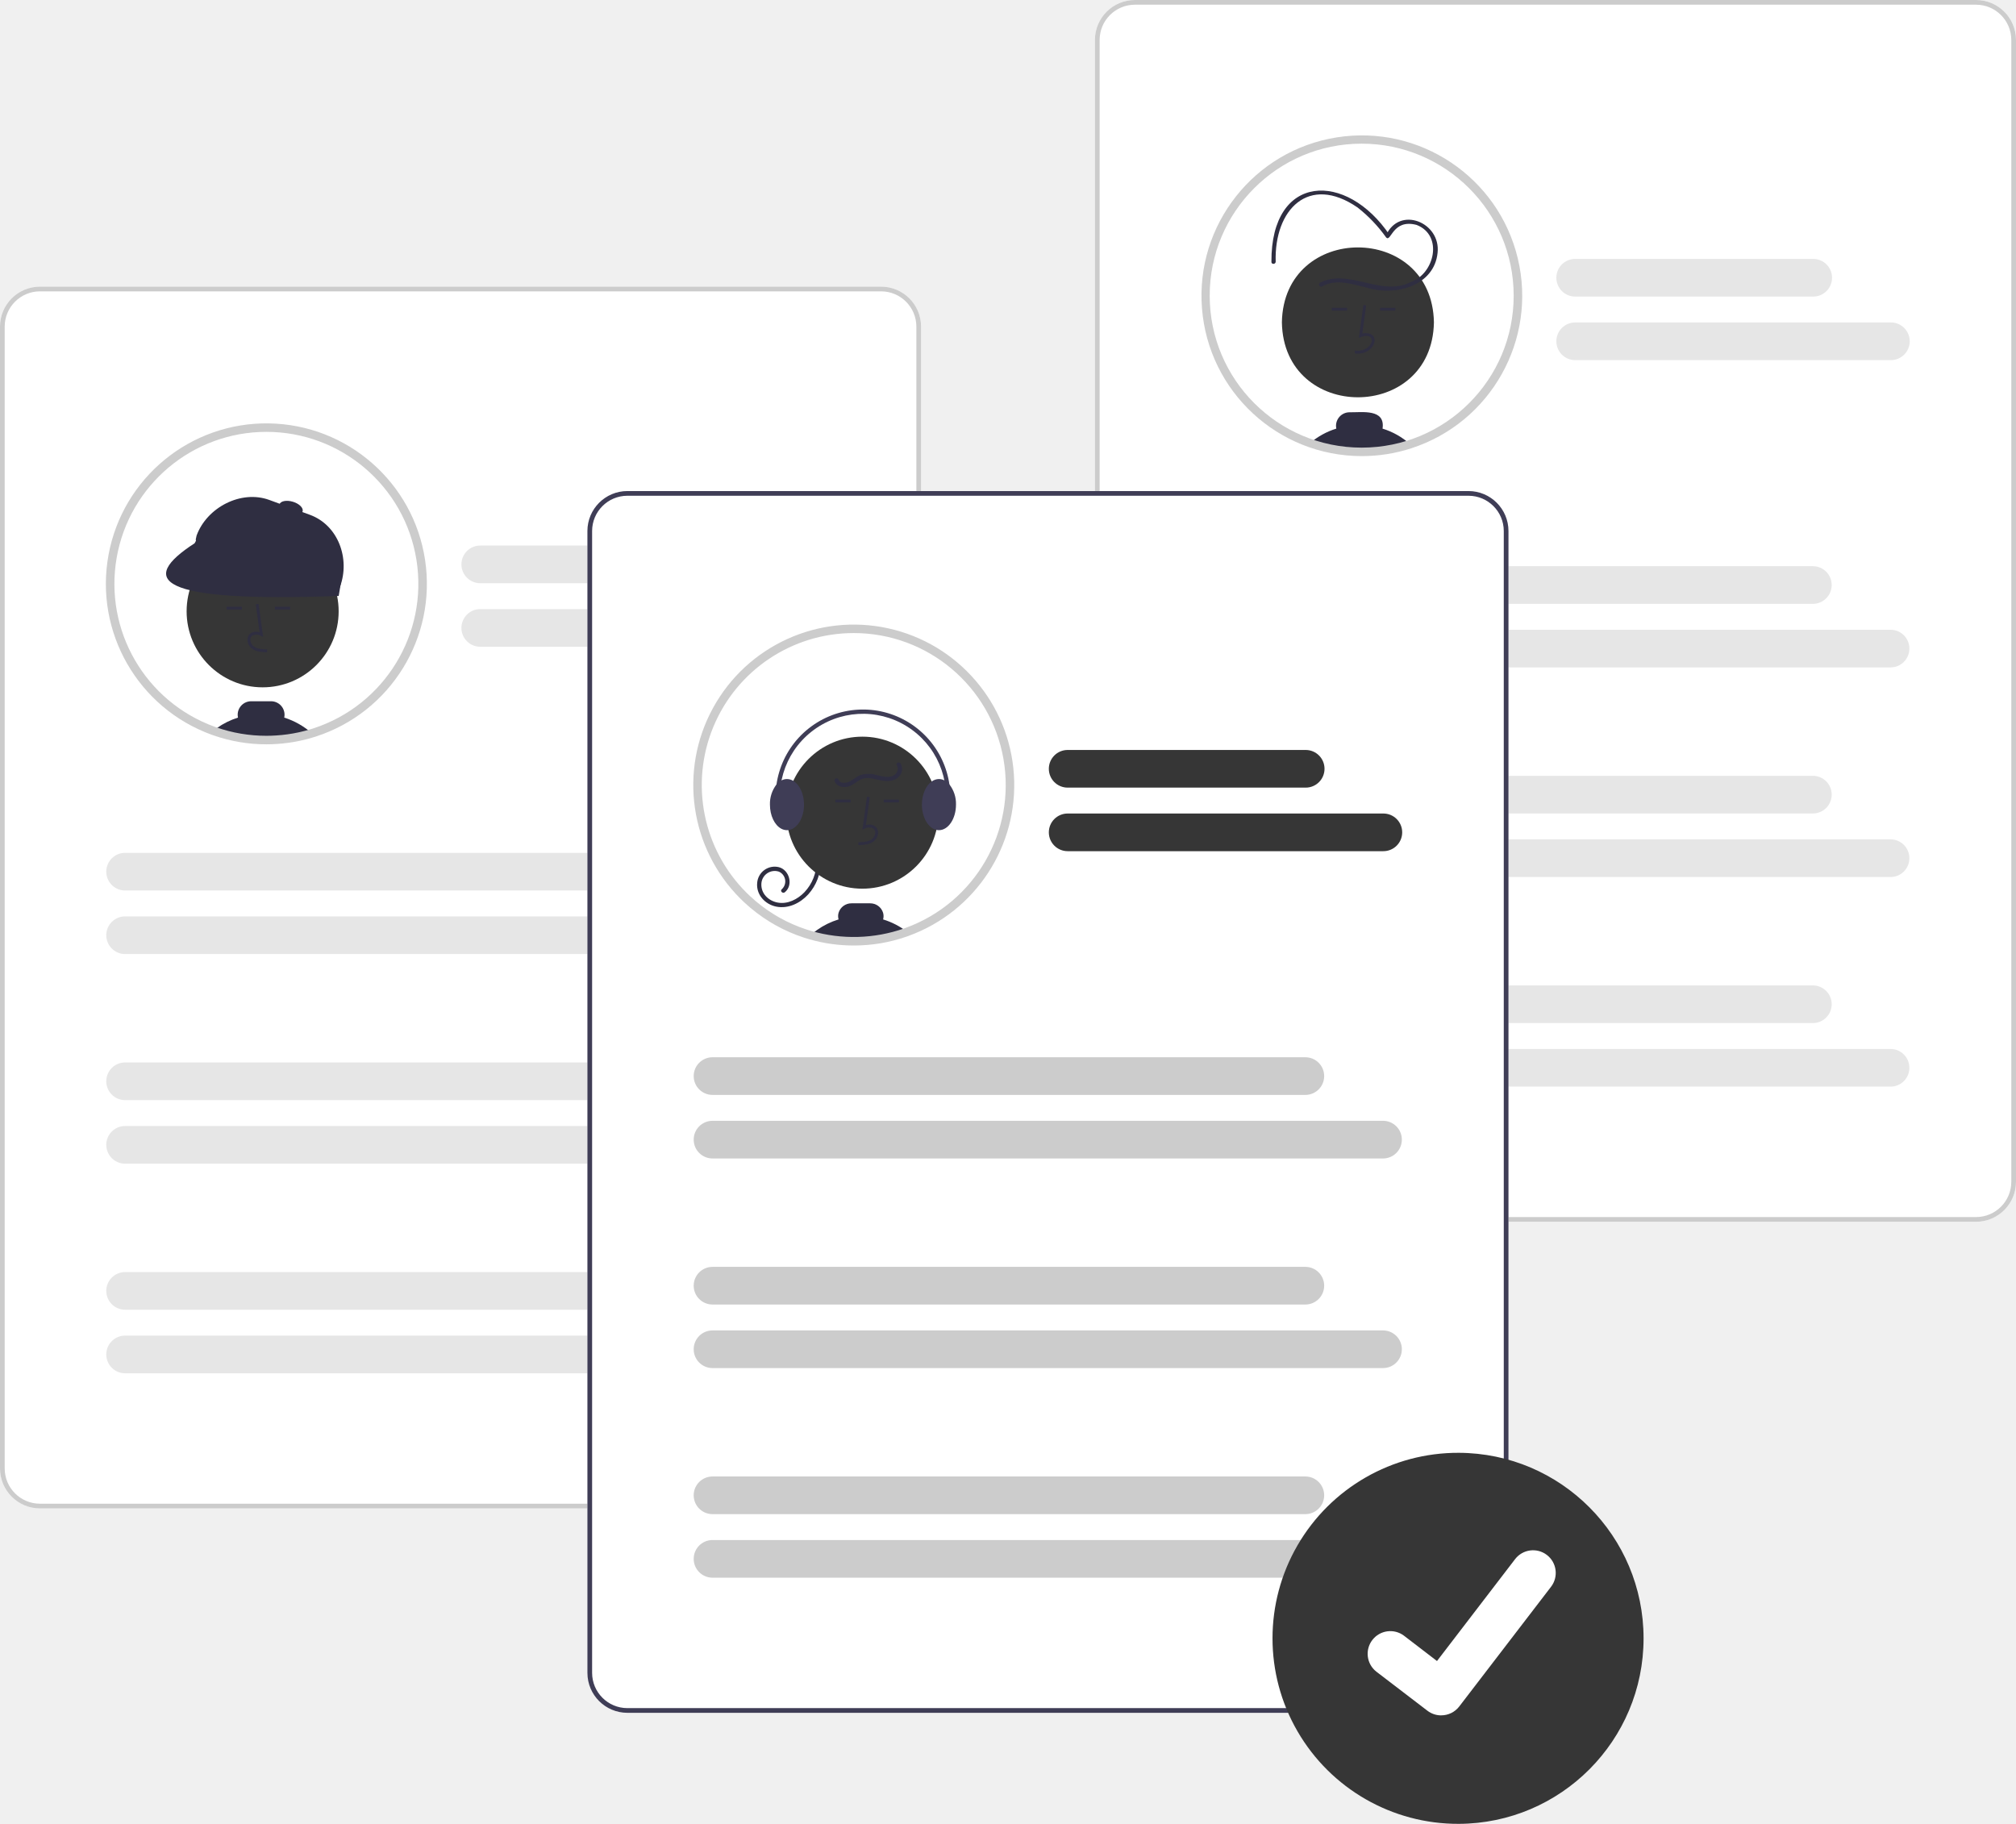
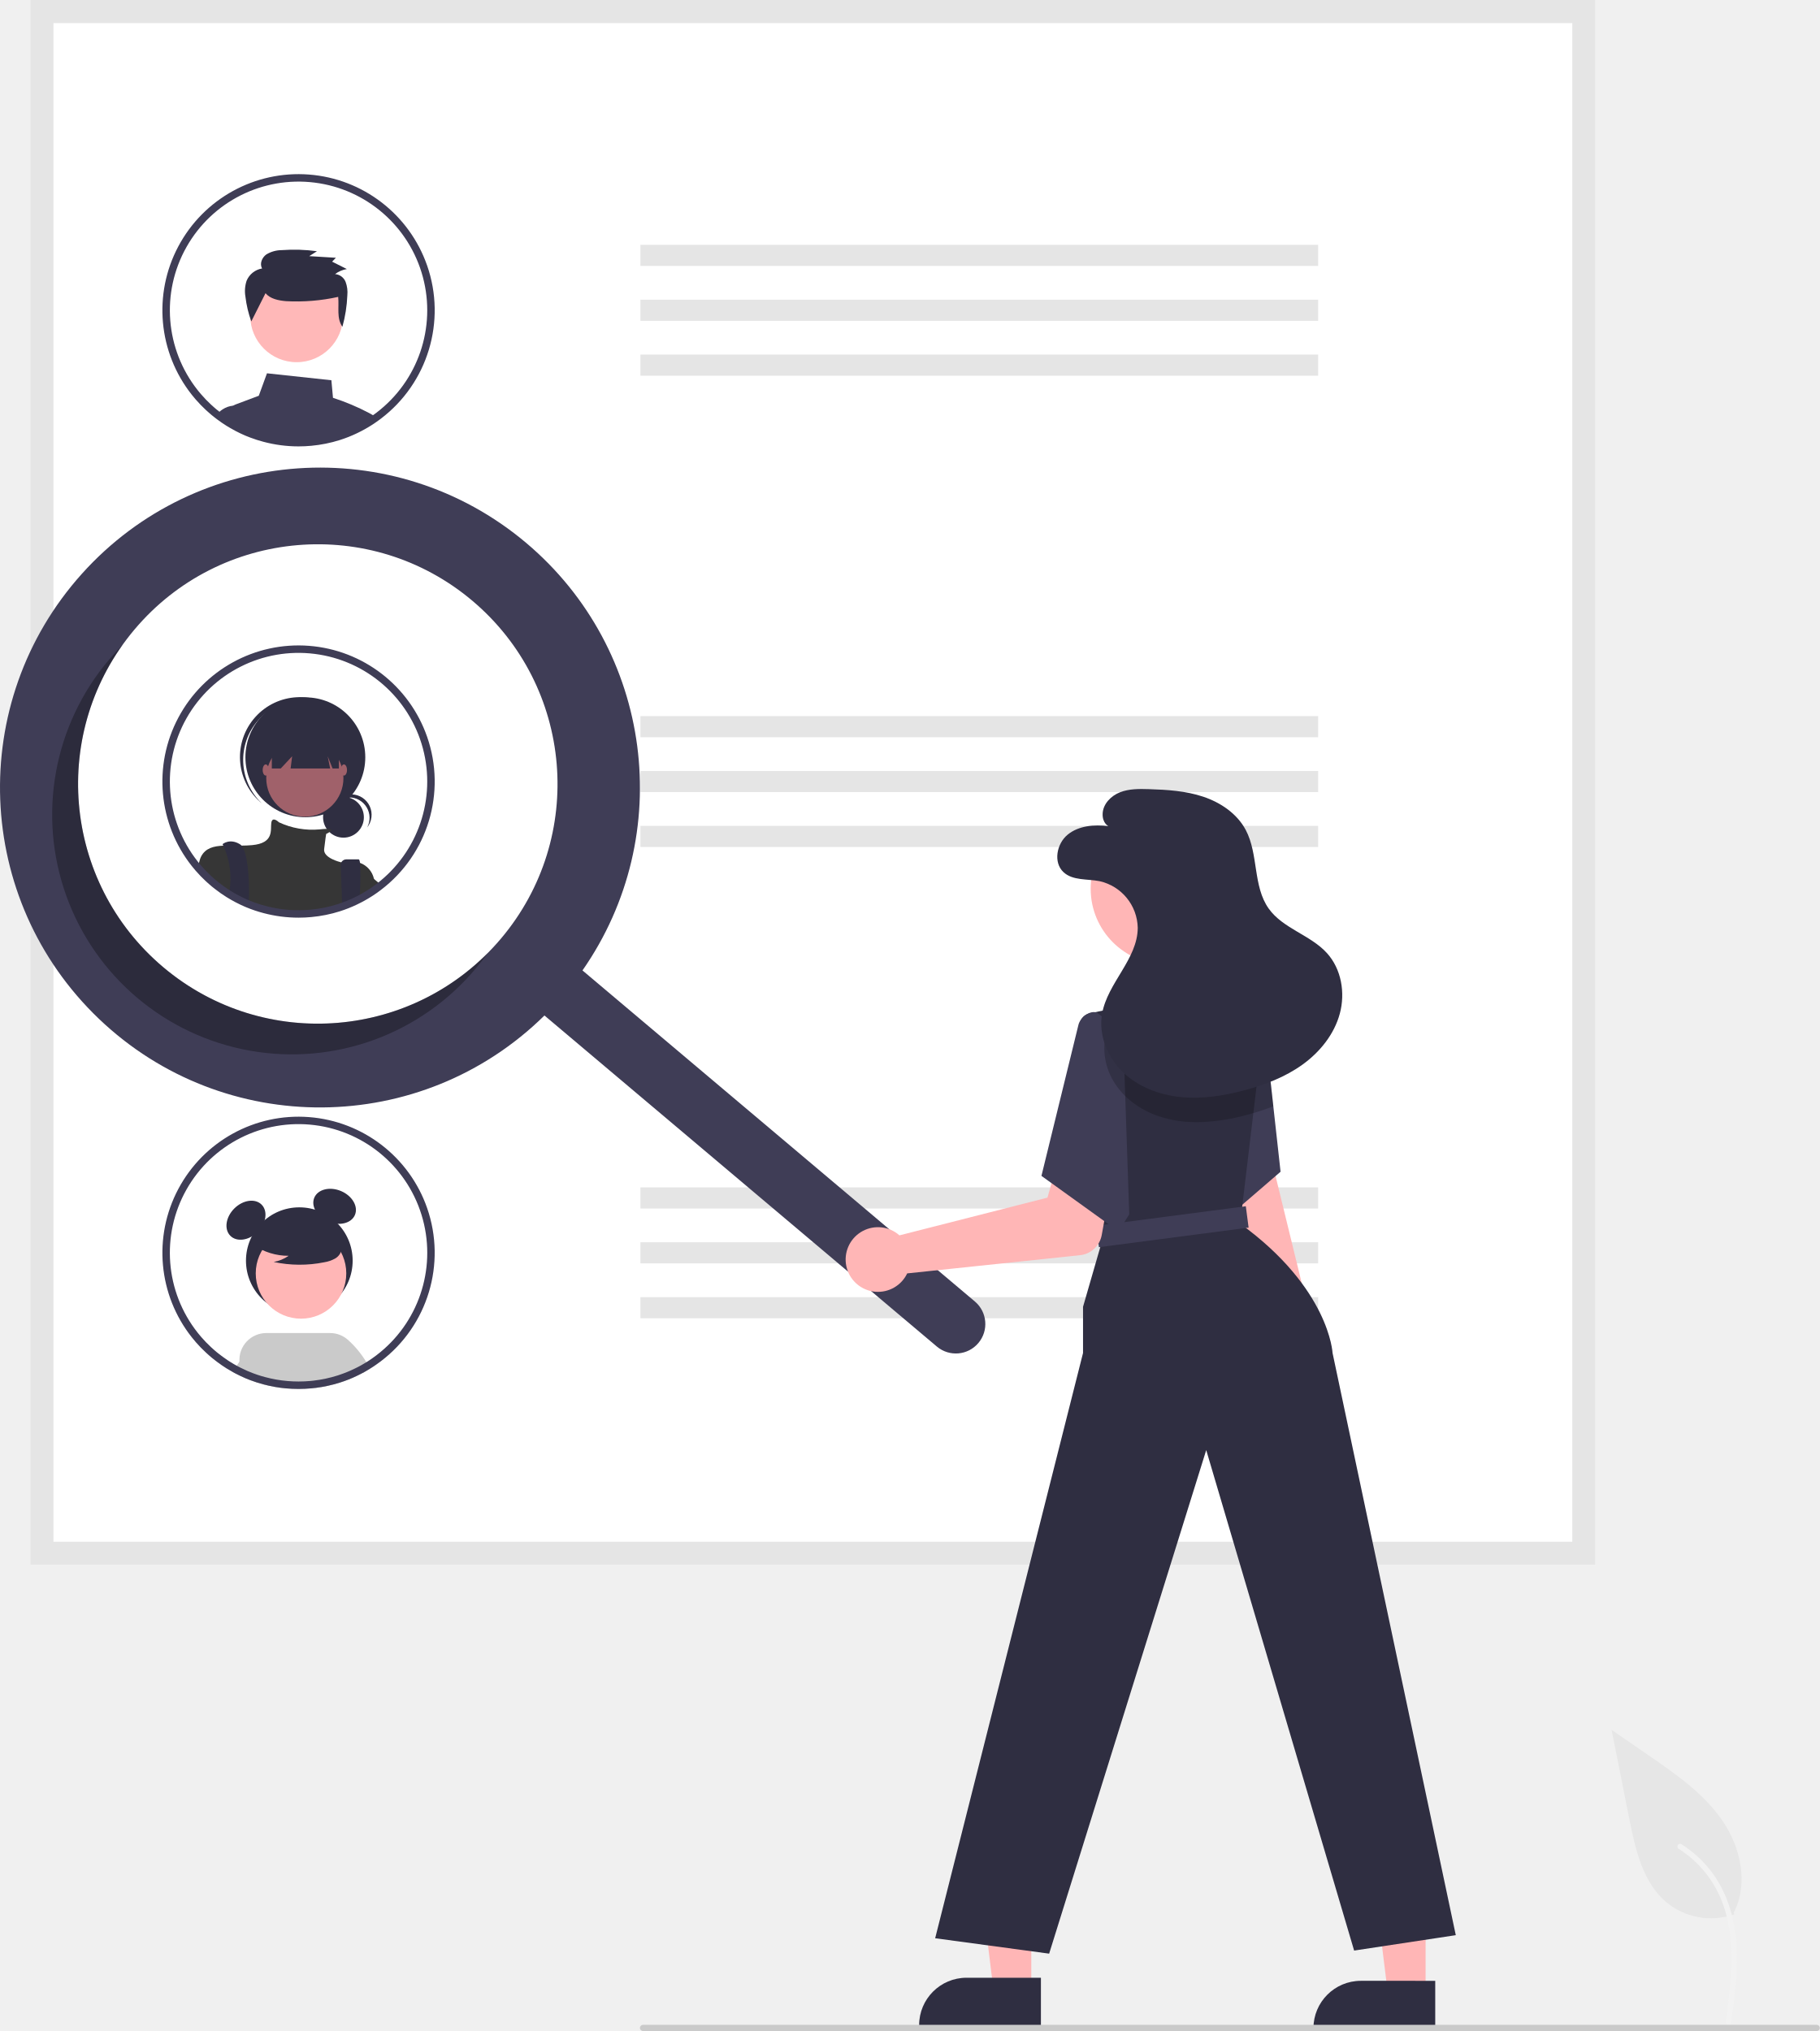
- <svg xmlns="http://www.w3.org/2000/svg" id="a5f74472-7ecd-48f3-bbcf-6d4dac68fd10" data-name="Layer 1" width="697.963" height="631.463" viewBox="0 0 697.963 631.463">
-   <path d="M556.072,656.52H264.848a13.845,13.845,0,0,1-13.829-13.829V247.342a13.845,13.845,0,0,1,13.829-13.829H556.072a13.845,13.845,0,0,1,13.829,13.829V642.691A13.845,13.845,0,0,1,556.072,656.52Z" transform="translate(-251.0186 -134.2684)" fill="#fff" />
-   <path d="M397.332,336.403a54.107,54.107,0,0,1-37.341,51.444c-.325.103-.649.207-.979.305-1.406.433-2.832.802-4.283,1.116a53.172,53.172,0,0,1-7.971,1.106q-1.748.118-3.516.118a53.995,53.995,0,0,1-17.884-3.029c-.167-.059-.334-.118-.497-.177a54.095,54.095,0,1,1,72.47-50.884Z" transform="translate(-251.0186 -134.2684)" fill="#fff" />
-   <circle cx="90.928" cy="211.655" r="26.317" fill="#363636" />
-   <path d="M343.482,360.103l.027-.983c-1.83-.051-3.443-.166-4.655-1.051a3.023,3.023,0,0,1-1.171-2.227,1.728,1.728,0,0,1,.567-1.423,2.979,2.979,0,0,1,3.043-.027l.814.373L340.547,343.361l-.974.134,1.327,9.7a3.472,3.472,0,0,0-3.284.473,2.69,2.69,0,0,0-.915,2.209,3.999,3.999,0,0,0,1.574,2.986C339.832,360,341.856,360.057,343.482,360.103Z" transform="translate(-251.0186 -134.2684)" fill="#2f2e41" />
-   <rect x="78.439" y="210.063" width="5.297" height="0.983" fill="#2f2e41" />
-   <rect x="95.158" y="210.063" width="5.297" height="0.983" fill="#2f2e41" />
-   <path d="M349.423,382.714a4.814,4.814,0,0,0,.108-.983,4.679,4.679,0,0,0-4.671-4.671h-6.884a4.676,4.676,0,0,0-4.671,4.671,4.543,4.543,0,0,0,.108.988,26.424,26.424,0,0,0-7.282,3.604c-.433.3-.861.624-1.269.964.162.059.329.118.497.177a53.995,53.995,0,0,0,17.884,3.029q1.77,0,3.516-.118a53.172,53.172,0,0,0,7.971-1.106c1.451-.315,2.877-.683,4.283-1.116A26.65,26.65,0,0,0,349.423,382.714Z" transform="translate(-251.0186 -134.2684)" fill="#2f2e41" />
-   <path d="M348.538,389.751a3.618,3.618,0,0,0-1.78.625,53.172,53.172,0,0,0,7.971-1.106Z" transform="translate(-251.0186 -134.2684)" fill="#2f2e41" />
-   <path d="M365.814,339.672,320.096,322.947a1.967,1.967,0,0,1-1.171-2.523l.155-.731c3.57-9.76,15.405-15.902,25.165-12.332l14.068,5.147c9.76,3.57,14.002,15.127,10.431,24.887l-.407,1.105A1.967,1.967,0,0,1,365.814,339.672Z" transform="translate(-251.0186 -134.2684)" fill="#2f2e41" />
-   <path d="M368.276,340.6c-63.721,2.351-69.289-5.655-49.874-18.245l4.119-7.579L369.727,331.986Z" transform="translate(-251.0186 -134.2684)" fill="#2f2e41" />
-   <ellipse cx="351.779" cy="310.104" rx="2.213" ry="4.18" transform="translate(-297.4833 423.4543) rotate(-73.26954)" fill="#2f2e41" />
-   <path d="M343.242,391.968a55.43,55.43,0,0,1-18.372-3.112l-.513-.183a55.565,55.565,0,1,1,36.089.577c-.349.111-.678.216-1.013.315-1.397.43-2.878.816-4.392,1.144a54.763,54.763,0,0,1-8.193,1.137C345.664,391.927,344.448,391.968,343.242,391.968Zm0-108.179a52.622,52.622,0,0,0-17.88,102.11l.487.174a52.474,52.474,0,0,0,17.392,2.945c1.14,0,2.289-.039,3.416-.115a51.87,51.87,0,0,0,7.758-1.076c1.432-.31,2.832-.675,4.161-1.084.329-.098.641-.198.954-.297A52.622,52.622,0,0,0,343.242,283.789Z" transform="translate(-251.0186 -134.2684)" fill="#ccc" />
-   <path d="M269.607,502.682" transform="translate(-251.0186 -134.2684)" fill="#f2f2f2" />
-   <path d="M556.072,656.52H264.848a13.845,13.845,0,0,1-13.829-13.829V247.342a13.845,13.845,0,0,1,13.829-13.829H556.072a13.845,13.845,0,0,1,13.829,13.829V642.691A13.845,13.845,0,0,1,556.072,656.52ZM264.848,235.14a12.216,12.216,0,0,0-12.202,12.202V642.691a12.216,12.216,0,0,0,12.202,12.202H556.072a12.216,12.216,0,0,0,12.202-12.202V247.342a12.216,12.216,0,0,0-12.202-12.202Z" transform="translate(-251.0186 -134.2684)" fill="#ccc" />
-   <path d="M499.695,336.193H417.288a6.519,6.519,0,0,1,0-13.039H499.695a6.519,6.519,0,1,1,0,13.039Z" transform="translate(-251.0186 -134.2684)" fill="#e6e6e6" />
-   <path d="M526.587,358.195H417.288a6.519,6.519,0,0,1,0-13.039h109.299a6.519,6.519,0,0,1,0,13.039Z" transform="translate(-251.0186 -134.2684)" fill="#e6e6e6" />
-   <path d="M499.575,442.585H294.333a6.519,6.519,0,1,1,0-13.039H499.575a6.519,6.519,0,0,1,0,13.039Z" transform="translate(-251.0186 -134.2684)" fill="#e6e6e6" />
-   <path d="M526.467,464.587H294.333a6.519,6.519,0,1,1,0-13.039H526.467a6.519,6.519,0,1,1,0,13.039Z" transform="translate(-251.0186 -134.2684)" fill="#e6e6e6" />
-   <path d="M499.575,515.158H294.333a6.519,6.519,0,1,1,0-13.039H499.575a6.519,6.519,0,0,1,0,13.039Z" transform="translate(-251.0186 -134.2684)" fill="#e6e6e6" />
-   <path d="M526.467,537.16H294.333a6.519,6.519,0,1,1,0-13.039H526.467a6.519,6.519,0,1,1,0,13.039Z" transform="translate(-251.0186 -134.2684)" fill="#e6e6e6" />
-   <path d="M499.575,587.731H294.333a6.519,6.519,0,1,1,0-13.039H499.575a6.519,6.519,0,0,1,0,13.039Z" transform="translate(-251.0186 -134.2684)" fill="#e6e6e6" />
-   <path d="M526.467,609.733H294.333a6.519,6.519,0,1,1,0-13.039H526.467a6.519,6.519,0,1,1,0,13.039Z" transform="translate(-251.0186 -134.2684)" fill="#e6e6e6" />
-   <path d="M935.152,557.276l-291.225 0a13.845,13.845,0,0,1-13.829-13.829l-0-395.35a13.845,13.845,0,0,1,13.829-13.829l291.225-0a13.845,13.845,0,0,1,13.829,13.829l0,395.35A13.845,13.845,0,0,1,935.152,557.276Z" transform="translate(-251.0186 -134.2684)" fill="#fff" />
-   <path d="M935.152,557.276l-291.225 0a13.845,13.845,0,0,1-13.829-13.829l-0-395.35a13.845,13.845,0,0,1,13.829-13.829l291.225-0a13.845,13.845,0,0,1,13.829,13.829l0,395.35A13.845,13.845,0,0,1,935.152,557.276ZM643.927,135.896a12.216,12.216,0,0,0-12.202,12.202l0,395.349a12.216,12.216,0,0,0,12.202,12.202l291.225-0A12.216,12.216,0,0,0,947.354,543.447l-0-395.35A12.216,12.216,0,0,0,935.152,135.895Z" transform="translate(-251.0186 -134.2684)" fill="#ccc" />
-   <path d="M776.548,236.62a54.09,54.09,0,1,1-54.09-54.09A54.107,54.107,0,0,1,776.548,236.62Z" transform="translate(-251.0186 -134.2684)" fill="#fff" />
-   <path d="M747.458,245.876c-.591,34.593-52.047,34.588-52.633-.001C695.415,211.282,746.872,211.288,747.458,245.876Z" transform="translate(-251.0186 -134.2684)" fill="#363636" />
-   <path d="M720.097,256.613l-.027-.983c6.778.905,8.238-7.496,1.402-4.355l1.56-11.403.974.133-1.327,9.7C729.876,248.633,727.214,257.596,720.097,256.613Z" transform="translate(-251.0186 -134.2684)" fill="#2f2e41" />
-   <rect x="477.806" y="106.573" width="5.297" height="0.983" fill="#2f2e41" />
-   <rect x="461.087" y="106.573" width="5.297" height="0.983" fill="#2f2e41" />
-   <path d="M729.672,282.67c1.033-6.968-7.125-5.591-11.442-5.66a4.68,4.68,0,0,0-4.563,5.655,25.588,25.588,0,0,0-9.092,5.016,54.324,54.324,0,0,0,34.632.384A25.457,25.457,0,0,0,729.672,282.67Z" transform="translate(-251.0186 -134.2684)" fill="#2f2e41" />
-   <path d="M708.769,233.429c4.877-2.819,10.792-.656,15.829.526,9.558,2.938,22.962-.741,24.124-12.127,1.21-10.589-13.276-16.491-17.906-5.952l1.348-.176c-15.016-22.315-41.135-21.469-40.963,9.211-.056.948,1.42.945,1.475-.001-.553-18.079,11.412-30.438,28.326-18.819a49.831,49.831,0,0,1,9.889,10.354c1.761,1.974,2.144-6.527,10.575-4.301,9.278,3.594,6.251,16.88-2.042,19.797-10.247,5.235-21.344-4.915-31.399.214a.738.738,0,0,0,.745,1.274Z" transform="translate(-251.0186 -134.2684)" fill="#2f2e41" />
-   <path d="M722.459,292.185a55.518,55.518,0,1,1,17.204-2.718A55.431,55.431,0,0,1,722.459,292.185Zm-0-108.179A52.622,52.622,0,1,0,775.073,236.62,52.674,52.674,0,0,0,722.459,184.006Z" transform="translate(-251.0186 -134.2684)" fill="#ccc" />
-   <path d="M878.774,236.949l-82.407 0a6.519,6.519,0,0,1,0-13.039l82.407-0a6.519,6.519,0,1,1,0,13.039Z" transform="translate(-251.0186 -134.2684)" fill="#e6e6e6" />
-   <path d="M905.667,258.951l-109.299 0a6.519,6.519,0,1,1,0-13.039l109.299-0a6.519,6.519,0,0,1,0,13.039Z" transform="translate(-251.0186 -134.2684)" fill="#e6e6e6" />
-   <path d="M878.655,343.34l-205.241 0a6.519,6.519,0,0,1,0-13.039l205.241-0a6.519,6.519,0,1,1,0,13.039Z" transform="translate(-251.0186 -134.2684)" fill="#e6e6e6" />
-   <path d="M905.547,365.343l-232.134 0a6.519,6.519,0,1,1,0-13.039l232.134-0a6.519,6.519,0,0,1,0,13.039Z" transform="translate(-251.0186 -134.2684)" fill="#e6e6e6" />
-   <path d="M878.655,415.913l-205.241 0a6.519,6.519,0,0,1,0-13.039l205.241-0a6.519,6.519,0,0,1,0,13.039Z" transform="translate(-251.0186 -134.2684)" fill="#e6e6e6" />
-   <path d="M905.547,437.916l-232.134 0a6.519,6.519,0,1,1,0-13.039l232.134-0a6.519,6.519,0,0,1,0,13.039Z" transform="translate(-251.0186 -134.2684)" fill="#e6e6e6" />
-   <path d="M878.655,488.486l-205.241 0a6.519,6.519,0,1,1,0-13.039l205.241-0a6.519,6.519,0,1,1,0,13.039Z" transform="translate(-251.0186 -134.2684)" fill="#e6e6e6" />
-   <path d="M905.547,510.489l-232.134 0a6.519,6.519,0,1,1,0-13.039l232.134-0a6.519,6.519,0,0,1,0,13.039Z" transform="translate(-251.0186 -134.2684)" fill="#e6e6e6" />
-   <path d="M759.441,727.293H468.217a13.845,13.845,0,0,1-13.829-13.829V318.114a13.845,13.845,0,0,1,13.829-13.829H759.441a13.845,13.845,0,0,1,13.829,13.829v395.349A13.845,13.845,0,0,1,759.441,727.293Z" transform="translate(-251.0186 -134.2684)" fill="#fff" />
-   <path d="M492.506,406.064a53.926,53.926,0,0,0,15.902,38.31c.423.418.856.836,1.293,1.244a54.014,54.014,0,0,0,8.586,6.545c.59.364,1.18.713,1.785,1.052a53.784,53.784,0,0,0,9.775,4.293c.585.192,1.18.374,1.775.541a54.313,54.313,0,0,0,32.857-.924c.206-.074.413-.148.615-.221a54.094,54.094,0,1,0-72.588-50.839Z" transform="translate(-251.0186 -134.2684)" fill="#fff" />
-   <path d="M535.173,432.575a16.761,16.761,0,0,1-4.329,11.347c-2.781,3.052-6.922,5.076-11.1,4.239-3.847-.771-6.974-4.134-6.584-8.202a6.076,6.076,0,0,1,7.507-5.456c3.655.948,5.111,6.216,2.066,8.688-.731.593-1.781-.444-1.043-1.043a3.684,3.684,0,0,0-1.039-6.107,4.63,4.63,0,0,0-6.03,4.094c-.241,3.429,2.386,6.012,5.608,6.62,3.485.658,6.941-1.126,9.302-3.588a15.221,15.221,0,0,0,4.167-10.593.738.738,0,0,1,1.475,0Z" transform="translate(-251.0186 -134.2684)" fill="#2f2e41" />
-   <circle cx="298.559" cy="281.368" r="26.317" fill="#363636" />
-   <path d="M548.231,426.866l-.027-.983c1.83-.051,3.443-.166,4.655-1.051a3.023,3.023,0,0,0,1.171-2.227,1.728,1.728,0,0,0-.567-1.423,2.979,2.979,0,0,0-3.043-.027l-.814.373,1.56-11.403.974.134-1.327,9.7a3.472,3.472,0,0,1,3.284.473,2.69,2.69,0,0,1,.915,2.209,3.999,3.999,0,0,1-1.574,2.986C551.881,426.763,549.857,426.82,548.231,426.866Z" transform="translate(-251.0186 -134.2684)" fill="#2f2e41" />
-   <rect x="305.94" y="276.826" width="5.297" height="0.983" fill="#2f2e41" />
-   <rect x="289.222" y="276.826" width="5.297" height="0.983" fill="#2f2e41" />
-   <path d="M531.622,458.049a54.313,54.313,0,0,0,32.857-.924c.206-.074.413-.148.615-.221a26.195,26.195,0,0,0-8.335-4.308,4.193,4.193,0,0,0-.01-2.311,4.651,4.651,0,0,0-4.499-3.265H545.838a4.635,4.635,0,0,0-4.489,3.26,4.211,4.211,0,0,0-.01,2.316,26.222,26.222,0,0,0-7.435,3.644q-.686.479-1.328,1.003C532.252,457.503,531.932,457.774,531.622,458.049Z" transform="translate(-251.0186 -134.2684)" fill="#2f2e41" />
-   <path d="M570.193,412.845c0,4.435,2.183,8.113,5.02,8.753a4.058,4.058,0,0,0,.88.098c3.25,0,5.901-3.968,5.901-8.851a10.869,10.869,0,0,0-2.272-6.973,5.694,5.694,0,0,0-1.736-1.411,4.114,4.114,0,0,0-1.893-.467,4.314,4.314,0,0,0-2.513.846C571.58,406.256,570.193,409.309,570.193,412.845Z" transform="translate(-251.0186 -134.2684)" fill="#3f3d56" />
-   <path d="M517.579,412.845c0,3.816,1.613,7.071,3.875,8.315a4.2,4.2,0,0,0,2.026.536,3.801,3.801,0,0,0,.472-.029c3.029-.359,5.429-4.175,5.429-8.822,0-3.722-1.539-6.914-3.713-8.217a4.217,4.217,0,0,0-2.188-.634,4.114,4.114,0,0,0-1.893.467,5.726,5.726,0,0,0-1.741,1.416A10.89,10.89,0,0,0,517.579,412.845Z" transform="translate(-251.0186 -134.2684)" fill="#3f3d56" />
-   <path d="M521.821,420.311a.738.738,0,0,0,.699-.974,28.765,28.765,0,1,1,55.411-3.233.738.738,0,0,0,1.443.304,30.241,30.241,0,1,0-58.252,3.4A.738.738,0,0,0,521.821,420.311Z" transform="translate(-251.0186 -134.2684)" fill="#3f3d56" />
-   <path d="M562.797,398.586a3.688,3.688,0,0,1-.57,4.566c-1.429,1.596-3.707,1.697-5.685,1.4-2.22-.332-4.574-1.372-6.822-.672-1.915.597-3.282,2.335-5.272,2.771-1.765.387-3.875-.125-4.494-2.006-.297-.904,1.127-1.291,1.422-.392.4,1.217,2.128,1.193,3.118.856,1.587-.54,2.81-1.854,4.369-2.482a9.56,9.56,0,0,1,5.706.016c1.764.397,3.795.986,5.553.244,1.301-.549,2.336-2.279,1.4-3.556-.562-.767.718-1.503,1.274-.745Z" transform="translate(-251.0186 -134.2684)" fill="#2f2e41" />
-   <path d="M546.595,461.629a55.462,55.462,0,0,1-15.382-2.163c-.588-.165-1.205-.353-1.825-.556a55.416,55.416,0,0,1-10.04-4.409c-.599-.336-1.2-.69-1.835-1.082a55.612,55.612,0,0,1-8.819-6.723c-.447-.417-.89-.845-1.322-1.272a55.56,55.56,0,1,1,58.227,12.866c-.203.074-.413.149-.623.224A55.436,55.436,0,0,1,546.595,461.629Zm0-108.179a52.617,52.617,0,0,0-37.146,89.88c.408.403.831.811,1.258,1.21a52.668,52.668,0,0,0,8.352,6.367c.602.371,1.169.705,1.734,1.022a52.446,52.446,0,0,0,9.509,4.176c.584.191,1.161.367,1.718.524a52.837,52.837,0,0,0,31.971-.896l.596-.215a52.621,52.621,0,0,0-17.992-102.068Z" transform="translate(-251.0186 -134.2684)" fill="#ccc" />
-   <path d="M759.441,727.293H468.217a13.845,13.845,0,0,1-13.829-13.829V318.114a13.845,13.845,0,0,1,13.829-13.829H759.441a13.845,13.845,0,0,1,13.829,13.829v395.349A13.845,13.845,0,0,1,759.441,727.293ZM468.217,305.912a12.216,12.216,0,0,0-12.202,12.202v395.349a12.216,12.216,0,0,0,12.202,12.202H759.441a12.216,12.216,0,0,0,12.202-12.202V318.114A12.216,12.216,0,0,0,759.441,305.912Z" transform="translate(-251.0186 -134.2684)" fill="#3f3d56" />
-   <path d="M703.064,406.965H620.657a6.519,6.519,0,1,1,0-13.039h82.407a6.519,6.519,0,1,1,0,13.039Z" transform="translate(-251.0186 -134.2684)" fill="#363636" />
-   <path d="M729.956,428.968H620.657a6.519,6.519,0,1,1,0-13.039h109.299a6.519,6.519,0,0,1,0,13.039Z" transform="translate(-251.0186 -134.2684)" fill="#363636" />
-   <path d="M702.944,513.357H497.702a6.519,6.519,0,0,1,0-13.039H702.944a6.519,6.519,0,0,1,0,13.039Z" transform="translate(-251.0186 -134.2684)" fill="#ccc" />
-   <path d="M729.836,535.36H497.702a6.519,6.519,0,0,1,0-13.039H729.836a6.519,6.519,0,0,1,0,13.039Z" transform="translate(-251.0186 -134.2684)" fill="#ccc" />
-   <path d="M702.944,585.93H497.702a6.519,6.519,0,0,1,0-13.039H702.944a6.519,6.519,0,0,1,0,13.039Z" transform="translate(-251.0186 -134.2684)" fill="#ccc" />
-   <path d="M729.836,607.933H497.702a6.519,6.519,0,0,1,0-13.039H729.836a6.519,6.519,0,0,1,0,13.039Z" transform="translate(-251.0186 -134.2684)" fill="#ccc" />
-   <path d="M702.944,658.503H497.702a6.519,6.519,0,0,1,0-13.039H702.944a6.519,6.519,0,0,1,0,13.039Z" transform="translate(-251.0186 -134.2684)" fill="#ccc" />
-   <path d="M729.836,680.506H497.702a6.519,6.519,0,0,1,0-13.039H729.836a6.519,6.519,0,1,1,0,13.039Z" transform="translate(-251.0186 -134.2684)" fill="#ccc" />
-   <path d="M756.062,637.268a64.232,64.232,0,1,0-0,128.463h0a64.232,64.232,0,0,0,0-128.463Z" transform="translate(-251.0186 -134.2684)" fill="#363636" />
-   <path id="ba2462e0-2d61-4715-874d-575d790dfdd0" data-name="f276b720-7c73-4755-84a7-b208d54eb1fc" d="M749.968,728.176a7.796,7.796,0,0,1-4.69-1.559l-.084-.063-17.664-13.512a7.85,7.85,0,0,1,9.552-12.459l11.441,8.774,27.036-35.271A7.846,7.846,0,0,1,786.56,672.632l0.0 0.0.002.002-.168.233.172-.233a7.856,7.856,0,0,1,1.451,11.003L756.218,725.105a7.851,7.851,0,0,1-6.244,3.061Z" transform="translate(-251.0186 -134.2684)" fill="#fff" />
+ <svg xmlns="http://www.w3.org/2000/svg" id="bec8dac8-a9c2-4165-9f21-fe05eb8a3b02" data-name="Layer 1" width="590.724" height="659.362" viewBox="0 0 590.724 659.362">
+   <path id="e846ef3a-3b5e-448c-8d47-a4173376229f" data-name="Path 461" d="M867.573,741.807a22.728,22.728,0,0,1-21.947-3.866c-7.687-6.452-10.1-17.081-12.058-26.924l-5.8-29.112,12.143,8.362c8.733,6.013,17.662,12.219,23.709,20.929s8.686,20.6,3.828,30.024" transform="translate(-304.638 -120.319)" fill="#e6e6e6" />
+   <path id="b0167a87-6d3c-4fe1-a02f-2e6974de103a" data-name="Path 462" d="M866.535,777.053c1.229-8.953,2.493-18.02,1.631-27.069-.766-8.036-3.217-15.885-8.209-22.321a37.132,37.132,0,0,0-9.527-8.633c-.953-.6-1.829.909-.881,1.507a35.3,35.3,0,0,1,13.963,16.847c3.04,7.732,3.528,16.161,3,24.374-.317,4.967-.988,9.9-1.665,14.83a.9.9,0,0,0,.61,1.074.878.878,0,0,0,1.074-.61Z" transform="translate(-304.638 -120.319)" fill="#f2f2f2" />
+   <path d="M822.523,628.353H314.489V120.319H822.523Z" transform="translate(-304.638 -120.319)" fill="#fff" />
+   <path d="M822.523,628.353H314.489V120.319H822.523ZM321.995,620.847H815.017V127.825H321.995Z" transform="translate(-304.638 -120.319)" fill="#e5e5e5" />
+   <rect x="207.885" y="79.482" width="220" height="6.853" fill="#e5e5e5" />
+   <rect x="207.885" y="97.3" width="220" height="6.853" fill="#e5e5e5" />
+   <rect x="207.885" y="115.118" width="220" height="6.853" fill="#e5e5e5" />
+   <rect x="207.885" y="232.483" width="220" height="6.853" fill="#e5e5e5" />
+   <rect x="207.885" y="250.301" width="220" height="6.853" fill="#e5e5e5" />
+   <rect x="207.885" y="268.119" width="220" height="6.853" fill="#e5e5e5" />
+   <rect x="207.885" y="385.483" width="220" height="6.853" fill="#e5e5e5" />
+   <rect x="207.885" y="403.301" width="220" height="6.853" fill="#e5e5e5" />
+   <rect x="207.885" y="421.119" width="220" height="6.853" fill="#e5e5e5" />
+   <path d="M424.452,254.403a73.485,73.485,0,0,0-11.725-4.934l-.516-5.704-20.911-2.253-2.658,7.29-7.504,2.816a3.653,3.653,0,0,0-.762.397h-.008a3.718,3.718,0,0,0-1.587,2.475,3.801,3.801,0,0,0,.056,1.491l.397,1.626c.571.341,1.158.666,1.745.976l.373.19c.857.444,1.729.865,2.626,1.253.182.079.381.159.563.238.016.008.024.008.04.016.421.175.841.341,1.269.5a41.691,41.691,0,0,0,4.3,1.38,44.214,44.214,0,0,0,11.4,1.491c1.404,0,2.792-.063,4.165-.198a44.039,44.039,0,0,0,9.234-1.864c.008,0,.016-.008.024-.008a43.341,43.341,0,0,0,5.545-2.197c.008-.008.024-.008.032-.016.404-.19.793-.397,1.19-.595l.19-.095c.317-.167.635-.333.952-.508.793-.436,1.571-.896,2.34-1.388.214-.127.421-.262.635-.405.301-.198.603-.405.896-.619C426.015,255.284,425.245,254.832,424.452,254.403Z" transform="translate(-304.638 -120.319)" fill="#3f3d56" />
+   <path d="M385.208,257.917l-1.309-5.91h-3.419a.818.818,0,0,0-.103.008h-.008a7.409,7.409,0,0,0-3.443,1.19,7.625,7.625,0,0,0-1.84,1.65c1.015.769,2.07,1.483,3.157,2.166l.048.024c.309.19.627.381.944.563.571.341,1.158.666,1.745.976l.373.19c.857.444,1.729.865,2.626,1.253.182.079.381.159.563.238.016.008.024.008.04.016.421.175.841.341,1.269.5Z" transform="translate(-304.638 -120.319)" fill="#3f3d56" />
+   <circle cx="96.297" cy="102.527" r="15.06" fill="#ffb8b8" />
+   <path d="M390.824,215.511c1.559,1.845,4.197,2.366,6.631,2.579a62.454,62.454,0,0,0,16.96-1.385c.345,3.341-.595,6.944,1.373,9.693a44.998,44.998,0,0,0,1.599-10.201,9.764,9.764,0,0,0-.565-4.369,4.018,4.018,0,0,0-3.423-2.524,8.579,8.579,0,0,1,3.827-1.636l-4.782-2.403,1.228-1.261-8.657-.53,2.507-1.593a54.373,54.373,0,0,0-11.391-.36,9.778,9.778,0,0,0-5.038,1.4c-1.429,1.022-2.255,3.054-1.368,4.555a6.613,6.613,0,0,0-5.04,3.999,10.676,10.676,0,0,0-.383,5.132,36.375,36.375,0,0,0,1.907,8.069Z" transform="translate(-304.638 -120.319)" fill="#2f2e41" />
+   <path d="M443.284,206.521a44.193,44.193,0,1,0-76.369,41.98c.397.5.809 1,1.23,1.483.032.032.055.063.087.095a42.863,42.863,0,0,0,3.292,3.395c.302.278.619.563.936.833.603.539,1.222,1.055,1.864,1.547.254.198.5.397.762.587,1.015.769,2.07,1.483,3.157,2.166l.048.024c.309.19.627.381.944.563.571.341,1.158.666,1.745.976l.373.19c.857.444,1.729.865,2.626,1.253.182.079.381.159.563.238.016.008.024.008.04.016.421.175.841.341,1.269.5a41.693,41.693,0,0,0,4.3,1.38,44.214,44.214,0,0,0,11.4,1.491c1.404,0,2.792-.063,4.165-.198a44.039,44.039,0,0,0,9.234-1.864c.008,0,.016-.008.024-.008a43.34,43.34,0,0,0,5.545-2.197c.008-.008.024-.008.032-.016.404-.19.793-.397,1.19-.595l.19-.095c.317-.167.635-.333.952-.508.793-.436,1.571-.896,2.34-1.388.214-.127.421-.262.635-.405.301-.198.603-.405.896-.619.389-.27.777-.547,1.158-.833.119-.087.246-.174.365-.27a44.177,44.177,0,0,0,15.009-49.723ZM426.816,254.316c-.262.206-.531.405-.801.587-.262.198-.523.389-.793.563-.23.167-.46.325-.698.476l-.071.048c-.175.119-.349.23-.524.341q-.988.619-1.999,1.19l-.214.119c-.301.167-.603.325-.904.484-.04.024-.088.04-.127.063l-.048.024c-.381.198-.77.389-1.158.571a38.911,38.911,0,0,1-4.625,1.872c-.206.071-.413.143-.619.206a41.61,41.61,0,0,1-8.742,1.777c-1.301.119-2.618.182-3.943.182a41.211,41.211,0,0,1-10.781-1.412,39.172,39.172,0,0,1-5.291-1.793c-.088-.04-.183-.071-.27-.111-.095-.04-.182-.071-.27-.111-.095-.04-.182-.079-.278-.127-.746-.325-1.484-.682-2.205-1.055l-.349-.182c-.881-.46-1.745-.952-2.586-1.476-.246-.151-.5-.309-.738-.476-.063-.04-.119-.079-.182-.119-.563-.373-1.126-.762-1.674-1.166-.373-.278-.746-.555-1.111-.841-.611-.46-1.198-.952-1.769-1.46-.301-.254-.595-.531-.88-.793a40.306,40.306,0,0,1-3.189-3.3c-.333-.381-.658-.762-.968-1.158a3.022,3.022,0,0,1-.198-.246,41.773,41.773,0,1,1,58.005,7.322Z" transform="translate(-304.638 -120.319)" fill="#3f3d56" />
+   <path d="M443.285,359.521a44.193,44.193,0,1,0-76.369,41.98c.397.5.809 1,1.229,1.483.032.032.055.063.087.095a42.945,42.945,0,0,0,3.292,3.395c.301.278.619.563.936.833.603.539,1.222,1.055,1.864,1.547a43.451,43.451,0,0,0,3.919,2.753l.048.024c.88.547,1.777,1.055,2.689,1.539l.373.19c.857.444,1.729.865,2.626,1.253.182.079.381.159.563.238.016.008.024.008.04.016a42.929,42.929,0,0,0,5.569,1.88,44.211,44.211,0,0,0,11.399,1.491c1.404,0,2.792-.063,4.165-.198a44.034,44.034,0,0,0,9.234-1.864c.008,0,.016-.008.024-.008a43.317,43.317,0,0,0,5.545-2.197c.008-.008.024-.008.032-.016.404-.19.793-.397,1.19-.595l.191-.095c.317-.167.634-.333.952-.508.793-.436,1.571-.896,2.34-1.388.214-.127.42-.262.634-.405.698-.46,1.388-.952,2.054-1.452.119-.087.246-.174.365-.27a44.179,44.179,0,0,0,15.009-49.723Z" transform="translate(-304.638 -120.319)" fill="#fff" />
+   <circle id="f2095780-2301-4cc1-9693-3d089d317ca1" data-name="Ellipse 188" cx="111.495" cy="265.321" r="6.623" fill="#2f2e41" />
+   <path id="fe36a822-bf42-420c-ba8a-fcca90365ca6" data-name="Path 969" d="M417.979,379.199a6.624,6.624,0,0,1,5.831,9.767,6.622,6.622,0,1,0-11.001-7.276,6.607,6.607,0,0,1,5.171-2.491Z" transform="translate(-304.638 -120.319)" fill="#2f2e41" />
+   <circle id="e26e4994-e49f-47aa-919e-dc7dee2cb7c3" data-name="Ellipse 189" cx="99.119" cy="245.851" r="19.456" fill="#2f2e41" />
+   <path id="ac420ffb-80fa-461b-bc18-228b12874f63" data-name="Path 970" d="M388.487,354.099a19.453,19.453,0,0,1,26.964-2.04c-.159-.151-.317-.304-.482-.451a19.456,19.456,0,0,0-25.964,28.983q.055.05.111.099c.165.147.335.286.504.426a19.453,19.453,0,0,1-1.132-27.017Z" transform="translate(-304.638 -120.319)" fill="#2f2e41" />
+   <circle id="a12696bc-31d6-40e2-aafc-0c11595f0891" data-name="Ellipse 190" cx="98.954" cy="252.611" r="12.531" fill="#a0616a" />
+   <path d="M426.015,405.579v4.204c-.77.492-1.547.952-2.34,1.388-.317.174-.634.341-.952.508l-.191.095c-.397.198-.786.405-1.19.595-.008.008-.024.008-.032.016a43.317,43.317,0,0,1-5.545,2.197c-.008,0-.015.008-.024.008a44.034,44.034,0,0,1-9.234,1.864c-1.372.135-2.761.198-4.165.198a44.211,44.211,0,0,1-11.399-1.491,42.929,42.929,0,0,1-5.569-1.88c-.016-.008-.024-.008-.04-.016-.182-.079-.381-.159-.563-.238-.896-.389-1.769-.809-2.626-1.253l-.373-.19c-.913-.484-1.809-.992-2.689-1.539l-.048-.024a43.451,43.451,0,0,1-3.919-2.753c-.643-.492-1.261-1.007-1.864-1.547-.317-.27-.634-.555-.936-.833a42.947,42.947,0,0,1-3.292-3.395,16.049,16.049,0,0,1,.603-2.435l.008-.008a3.562,3.562,0,0,1,.167-.397,3.164,3.164,0,0,1,.151-.333c1.42-2.657,3.99-3.316,7.179-3.459,1.801-.079,3.792.008,5.894-.016,1.111-.008,2.261-.048,3.411-.151,7.258-.658,5.942-4.942,6.267-7.251.325-2.237,2.34-.301,2.475-.174l.008.008a25.6,25.6,0,0,0,13.169,2.308c.777-.095,1.555-.151,2.332-.174,2.047-.024,1.602.563.897,1.047a8.872,8.872,0,0,1-1.071.603s-.325,1.983-.658,4.95c-.317,2.84,5.125,4.173,5.577,4.276a.048.048,0,0,0,.032.008,10.926,10.926,0,0,1,6.037.159h.008A7.154,7.154,0,0,1,426.015,405.579Z" transform="translate(-304.638 -120.319)" fill="#363636" />
+   <path d="M385.454,410.68c0,.587-.015,1.15-.04,1.682-.008.317-.024.627-.04.92-.016-.008-.024-.008-.04-.016-.182-.079-.381-.159-.563-.238-.896-.389-1.769-.809-2.626-1.253l-.373-.19c-.913-.484-1.809-.992-2.689-1.539.024-.278.064-.555.103-.833.087-.611.159-1.23.206-1.84a25.531,25.531,0,0,0-2.261-12.502v-.008c-.159-.317-.254-.492-.254-.492s2.308-1.983,5.6,0a1.981,1.981,0,0,1,.548.476C385.01,397.186,385.549,405.055,385.454,410.68Z" transform="translate(-304.638 -120.319)" fill="#2f2e41" />
+   <path d="M421.477,409.601c-.032.888-.079,1.817-.135,2.761v.008c-.008.008-.024.008-.032.016a43.317,43.317,0,0,1-5.545,2.197c-.008,0-.015.008-.024.008l-.087-2.229-.008-.294-.42-10.852a1.821,1.821,0,0,1,1.817-1.904h4.022c.198,0,.341.405.437,1.134v.008A68.744,68.744,0,0,1,421.477,409.601Z" transform="translate(-304.638 -120.319)" fill="#2f2e41" />
+   <path id="e6a5f050-bb79-4898-9f1b-a16710d0980e" data-name="Path 975" d="M392.874,357.267v12.534h2.902l3.693-3.957-.494,3.957h12.827l-.793-3.957,1.587,3.957h2.045V357.267Z" transform="translate(-304.638 -120.319)" fill="#2f2e41" />
+   <ellipse id="bcc9b546-fa99-40e5-8b80-3cc98cb6450e" data-name="Ellipse 191" cx="86.258" cy="249.974" rx="0.989" ry="1.813" fill="#a0616a" />
+   <ellipse id="aac24dc1-8688-403d-884a-09279027a7ab" data-name="Ellipse 192" cx="111.65" cy="249.974" rx="0.989" ry="1.813" fill="#a0616a" />
+   <path d="M428.704,407.927c-.666.5-1.356.992-2.054,1.452-.214.143-.42.278-.634.405-.77.492-1.547.952-2.34,1.388-.317.174-.634.341-.952.508v-8.742s1.269,1.015,3.292,2.705c.254.214.516.436.793.674C427.395,406.809,428.03,407.348,428.704,407.927Z" transform="translate(-304.638 -120.319)" fill="#363636" />
+   <path d="M443.285,359.521a44.193,44.193,0,1,0-76.369,41.98c.397.5.809 1,1.229,1.483.032.032.055.063.087.095a42.945,42.945,0,0,0,3.292,3.395c.301.278.619.563.936.833.603.539,1.222,1.055,1.864,1.547a43.451,43.451,0,0,0,3.919,2.753l.048.024c.88.547,1.777,1.055,2.689,1.539l.373.19c.857.444,1.729.865,2.626,1.253.182.079.381.159.563.238.016.008.024.008.04.016a42.929,42.929,0,0,0,5.569,1.88,44.211,44.211,0,0,0,11.399,1.491c1.404,0,2.792-.063,4.165-.198a44.034,44.034,0,0,0,9.234-1.864c.008,0,.016-.008.024-.008a43.317,43.317,0,0,0,5.545-2.197c.008-.008.024-.008.032-.016.404-.19.793-.397,1.19-.595l.191-.095c.317-.167.634-.333.952-.508.793-.436,1.571-.896,2.34-1.388.214-.127.42-.262.634-.405.698-.46,1.388-.952,2.054-1.452.119-.087.246-.174.365-.27a44.179,44.179,0,0,0,15.009-49.723Zm-16.469,47.795c-.262.206-.531.405-.801.587-.262.198-.524.389-.793.563-.23.167-.46.325-.698.476-.198.135-.397.262-.595.389q-.987.619-1.999,1.19l-.215.119c-.301.167-.603.325-.904.484-.04.024-.088.04-.127.063l-.048.024c-.381.198-.769.389-1.158.571a38.893,38.893,0,0,1-4.625,1.872c-.206.071-.413.143-.619.206a41.612,41.612,0,0,1-8.742,1.777c-1.301.119-2.618.182-3.943.182a41.213,41.213,0,0,1-10.781-1.412,39.181,39.181,0,0,1-5.291-1.793c-.182-.071-.365-.151-.54-.222-.095-.04-.182-.079-.278-.127-.746-.325-1.483-.682-2.205-1.055l-.349-.182c-.88-.46-1.745-.952-2.586-1.475-.309-.19-.619-.389-.92-.595-.952-.627-1.88-1.301-2.785-2.007-.611-.46-1.198-.952-1.769-1.46-.301-.254-.595-.531-.88-.793a40.363,40.363,0,0,1-3.189-3.3c-.333-.381-.658-.762-.968-1.158a3.015,3.015,0,0,1-.198-.246,41.773,41.773,0,1,1,58.005,7.322Z" transform="translate(-304.638 -120.319)" fill="#3f3d56" />
+   <circle cx="97.161" cy="409.276" r="17.315" fill="#2f2e41" />
+   <ellipse cx="384.485" cy="516.46" rx="7.165" ry="5.373" transform="translate(-557.2175 302.8206) rotate(-45)" fill="#2f2e41" />
+   <ellipse cx="413.257" cy="511.947" rx="5.373" ry="7.165" transform="translate(-524.5119 570.5585) rotate(-66.86956)" fill="#2f2e41" />
+   <path d="M422.51,563.181l-2.04-3.21a8.007,8.007,0,0,0-14.64,6.49l.58,2.08.66,2.36a45.21,45.21,0,0,0,7.88-1.72.034.034,0,0,0,.02-.01,42.148,42.148,0,0,0,5.55-2.2c.01-.01.02-.01.03-.02.4-.19.79-.39,1.19-.59a1.735,1.735,0,0,0,.19-.1c.32-.16.64-.33.95-.5q.48-.255.93-.54Z" transform="translate(-304.638 -120.319)" fill="#cacaca" />
+   <circle cx="97.711" cy="413.41" r="14.695" fill="#ffb6b6" />
+   <path d="M423.57,562.551a31.785,31.785,0,0,0-5.97-7.24,8.729,8.729,0,0,0-5.82-2.22h-20.7a8.724,8.724,0,0,0-8.71,9.28,8.937,8.937,0,0,0,.36,1.98,9.397,9.397,0,0,0,.55,1.36l1.02,2.04c.08.03.16.07.24.1.02.01.03.01.04.02.42.17.84.34,1.27.5a41.349,41.349,0,0,0,4.3,1.38,43.328,43.328,0,0,0,7.16,1.29c1.41.13,2.82.2,4.24.2,1.41,0,2.79-.07,4.17-.2.45-.04.9-.09,1.35-.14a45.21,45.21,0,0,0,7.88-1.72.034.034,0,0,0,.02-.01,42.148,42.148,0,0,0,5.55-2.2c.01-.01.02-.01.03-.02.4-.19.79-.39,1.19-.59a1.735,1.735,0,0,0,.19-.1c.32-.16.64-.33.95-.5q.48-.255.93-.54c.32-.17.62-.36.93-.55C424.36,563.921,423.97,563.221,423.57,562.551Z" transform="translate(-304.638 -120.319)" fill="#cacaca" />
+   <path d="M394.83,555.771a8.001,8.001,0,0,0-10.62,3.82l-1.84,2.78-.88,1.33-1.34,2.02c.28.15.55.3.83.45l.37.19c.86.44,1.73.86,2.63,1.25.1.05.21.09.32.14.08.03.16.07.24.1.02.01.03.01.04.02.42.17.84.34,1.27.5a41.349,41.349,0,0,0,4.3,1.38,43.328,43.328,0,0,0,7.16,1.29l.7-2.37.68-2.26A8.013,8.013,0,0,0,394.83,555.771Z" transform="translate(-304.638 -120.319)" fill="#cacaca" />
+   <path d="M386.908,524.486a19.986,19.986,0,0,0,11.422,3.53,12.248,12.248,0,0,1-4.854,1.997,40.3,40.3,0,0,0,16.461.092,10.654,10.654,0,0,0,3.446-1.184,4.361,4.361,0,0,0,2.127-2.845c.361-2.063-1.247-3.938-2.917-5.201a21.519,21.519,0,0,0-18.083-3.613A9.903,9.903,0,0,0,389.154,520.289a4.879,4.879,0,0,0-.451,5.794Z" transform="translate(-304.638 -120.319)" fill="#2f2e41" />
+   <path d="M443.29,512.521a44.194,44.194,0,1,0-76.37,41.98c.39.5.81,1,1.23,1.48a.825.825,0,0,0,.08.1,42.154,42.154,0,0,0,3.3,3.39c.3.28.61.57.93.84.6.54,1.22,1.05,1.87,1.54.25.2.5.4.76.59,1.01.77,2.07,1.48,3.15,2.17a.075.075,0,0,1,.05.02c.31.19.63.38.95.56.3.18.61.36.91.53.28.15.55.3.83.45l.37.19c.86.44,1.73.86,2.63,1.25.1.05.21.09.32.14.08.03.16.07.24.1.02.01.03.01.04.02.42.17.84.34,1.27.5a41.349,41.349,0,0,0,4.3,1.38,43.328,43.328,0,0,0,7.16,1.29c1.41.13,2.82.2,4.24.2,1.41,0,2.79-.07,4.17-.2.45-.04.9-.09,1.35-.14a45.21,45.21,0,0,0,7.88-1.72.034.034,0,0,0,.02-.01,42.148,42.148,0,0,0,5.55-2.2c.01-.01.02-.01.03-.02.4-.19.79-.39,1.19-.59a1.735,1.735,0,0,0,.19-.1c.32-.16.64-.33.95-.5q.48-.255.93-.54c.32-.17.62-.36.93-.55q.24-.15.48-.3c.22-.13.42-.26.64-.41.3-.19.6-.4.89-.61.39-.27.78-.55,1.16-.84a4.34,4.34,0,0,0,.37-.27,44.221,44.221,0,0,0,15.01-49.72Zm-16.47,47.79c-.26.21-.53.41-.8.59-.271.2-.53.39-.8.57-.23.16-.46.32-.7.47a.438.438,0,0,1-.07.05c-.17.12-.35.23-.52.34-.12.07-.24.15-.36.22-.35.22-.7.43-1.06.63-.19.12-.39.23-.58.34-.07.04-.14.08-.21.12-.31.17-.61.32-.91.48-.04.03-.09.04-.12.07a.078.078,0,0,0-.05.02c-.38.2-.77.39-1.16.57a38.611,38.611,0,0,1-4.63,1.87c-.2.07-.41.15-.61.21a41.848,41.848,0,0,1-7.83,1.68c-.3.04-.61.07-.92.1-1.3.12-2.61.18-3.94.18-1.18,0-2.37-.05-3.54-.15a41.231,41.231,0,0,1-7.24-1.26,38.302,38.302,0,0,1-5.29-1.8c-.09-.04-.18-.07-.27-.11-.1-.04-.18-.07-.27-.11-.1-.04-.18-.08-.28-.13-.65-.28-1.3-.59-1.93-.91-.09-.05-.18-.09-.27-.14l-.35-.18c-.21-.11-.42-.22-.62-.33-.67-.36-1.33-.75-1.97-1.15-.24-.15-.5-.31-.74-.47l-.18-.12c-.56-.38-1.12-.76-1.67-1.17-.37-.28-.75-.55-1.11-.84-.61-.46-1.2-.95-1.77-1.46-.3-.25-.6-.53-.88-.79a39.675,39.675,0,0,1-3.19-3.3c-.33-.38-.66-.76-.97-1.16-.07-.08-.13-.16-.2-.25a41.778,41.778,0,1,1,58.01,7.32Z" transform="translate(-304.638 -120.319)" fill="#3f3d56" />
+   <path d="M475.484,296.608a103.863,103.863,0,1,0,5.889,153.389l127.4,107.5A9.571,9.571,0,0,0,621.131,542.879l-.014-.012L493.717,435.367A103.869,103.869,0,0,0,475.484,296.608Zm-8.213,128.408a77.815,77.815,0,1,1-9.29-109.654l0,0A77.815,77.815,0,0,1,467.271,425.016Z" transform="translate(-304.638 -120.319)" fill="#3f3d56" />
+   <path d="M357.617,434.306A77.819,77.819,0,0,1,344.413,329.697q-2.232,2.248-4.315,4.708A77.815,77.815,0,1,0,459.041,434.769q2.078-2.463,3.915-5.045A77.819,77.819,0,0,1,357.617,434.306Z" transform="translate(-304.638 -120.319)" opacity="0.3" style="isolation:isolate" />
+   <path d="M732.323,561.516a10.743,10.743,0,0,0-3.069-16.184l-23.222-95.049-16.941,5.408,25.076,94.4a10.801,10.801,0,0,0,18.156,11.425Z" transform="translate(-304.638 -120.319)" fill="#ffb6b6" />
+   <polygon points="415.682 380.399 403.302 391.079 385.982 406.01 378.332 366.87 377.532 362.8 376.902 359.57 394.452 329 409.082 329.839 410.082 329.899 410.102 330.12 410.332 332.17 413.332 359.149 413.402 359.8 415.682 380.399" fill="#3f3d56" />
+   <polygon points="334.763 646.074 322.504 646.073 316.671 598.785 334.766 598.786 334.763 646.074" fill="#ffb6b6" />
+   <path d="M642.528,778.277l-39.531-.001v-.5a15.387,15.387,0,0,1,15.386-15.386h.001l24.144.001Z" transform="translate(-304.638 -120.319)" fill="#2f2e41" />
+   <polygon points="462.763 647.074 450.504 647.073 444.671 599.785 462.766 599.786 462.763 647.074" fill="#ffb6b6" />
+   <path d="M770.528,779.277l-39.531-.001v-.5a15.387,15.387,0,0,1,15.386-15.386h.001l24.144.001Z" transform="translate(-304.638 -120.319)" fill="#2f2e41" />
+   <path d="M777.2,748.569l-33,5-48.01-162.48-50.99,163.48-37-5,48-190v-15l6.5-22.5-.68-6.09-4.73-42.59-2.05-18.47-.133-1.193a4.056,4.056,0,0,1,3.193-4.417h0l15.4-3.24H698.87l14.85,4.09,1.02.28.46.13-.23,1.92-3.48,29.18-.19,1.6-3.36,28.13-.74,6.17c29,21,30,42,30,42Z" transform="translate(-304.638 -120.319)" fill="#2f2e41" />
+   <circle cx="378.605" cy="288.537" r="24.561" fill="#ffb6b6" />
+   <rect x="660.7" y="515.069" width="49" height="7" transform="matrix(0.99156, -0.12967, 0.12967, 0.99156, -366.097, -27.08894)" fill="#3f3d56" />
+   <path d="M595.282,520.371a10.527,10.527,0,0,1,1.316,1.007l48.056-12.251,3.278-11.593,18.143,2.661-3.809,21.088a8,8,0,0,1-7.035,6.534l-56.111,5.909a10.497,10.497,0,1,1-3.839-13.355Z" transform="translate(-304.638 -120.319)" fill="#ffb6b6" />
+   <path d="M669.2,455.569l-8.5-6.5c-2.298-.872-5.447,1.605-6,4l-12,49,25,18,3.5-5.5Z" transform="translate(-304.638 -120.319)" fill="#3f3d56" />
+   <g opacity="0.2">
+     <path d="M717.97,479.468a67.679,67.679,0,0,1-6.48,2.2c-.7.21-1.42.41-2.13.6a66.019,66.019,0,0,1-14.34,2.32,45.14,45.14,0,0,1-6.26-.17,35.243,35.243,0,0,1-6.59-1.3c-.07-.02-.15-.04-.22-.06a28.906,28.906,0,0,1-11.95-6.79,23.561,23.561,0,0,1-2.11-2.35,21.239,21.239,0,0,1-4.56-16.53,14.156,14.156,0,0,1,.34-1.57,25.108,25.108,0,0,1,1.49-4.1c.27-.62.57-1.23.89-1.83l11.3-3.82h21.52l14.85,4.09,1,.06.02.22.46.13-.23,1.92Z" transform="translate(-304.638 -120.319)" />
+   </g>
+   <path d="M664.423,388.522c-4.593-.563-9.634-.165-13.214,2.767s-4.736,9.028-1.346,12.178c3.001,2.789,7.693,2.133,11.713,2.926a15.854,15.854,0,0,1,12.384,15.157c-.06,10.174-9.824,17.879-11.578,27.901-1.197,6.84,1.688,14.038,6.675,18.87s11.843,7.443,18.751,8.15,13.893-.373,20.606-2.148c6.741-1.782,13.378-4.311,19.034-8.388s10.293-9.826,12.109-16.558.512-14.451-4.168-19.62c-5.359-5.919-14.274-7.954-18.91-14.456-5.196-7.288-3.274-17.666-7.479-25.567-2.808-5.275-8.125-8.873-13.792-10.769s-11.719-2.27-17.692-2.453c-3.14-.096-6.375-.129-9.3,1.016s-5.496,3.753-5.648,6.891S664.423,388.522,664.423,388.522Z" transform="translate(-304.638 -120.319)" fill="#2f2e41" />
+   <path d="M894.362,779.681h-381a1,1,0,0,1,0-2h381a1,1,0,0,1,0,2Z" transform="translate(-304.638 -120.319)" fill="#cacaca" />
</svg>
